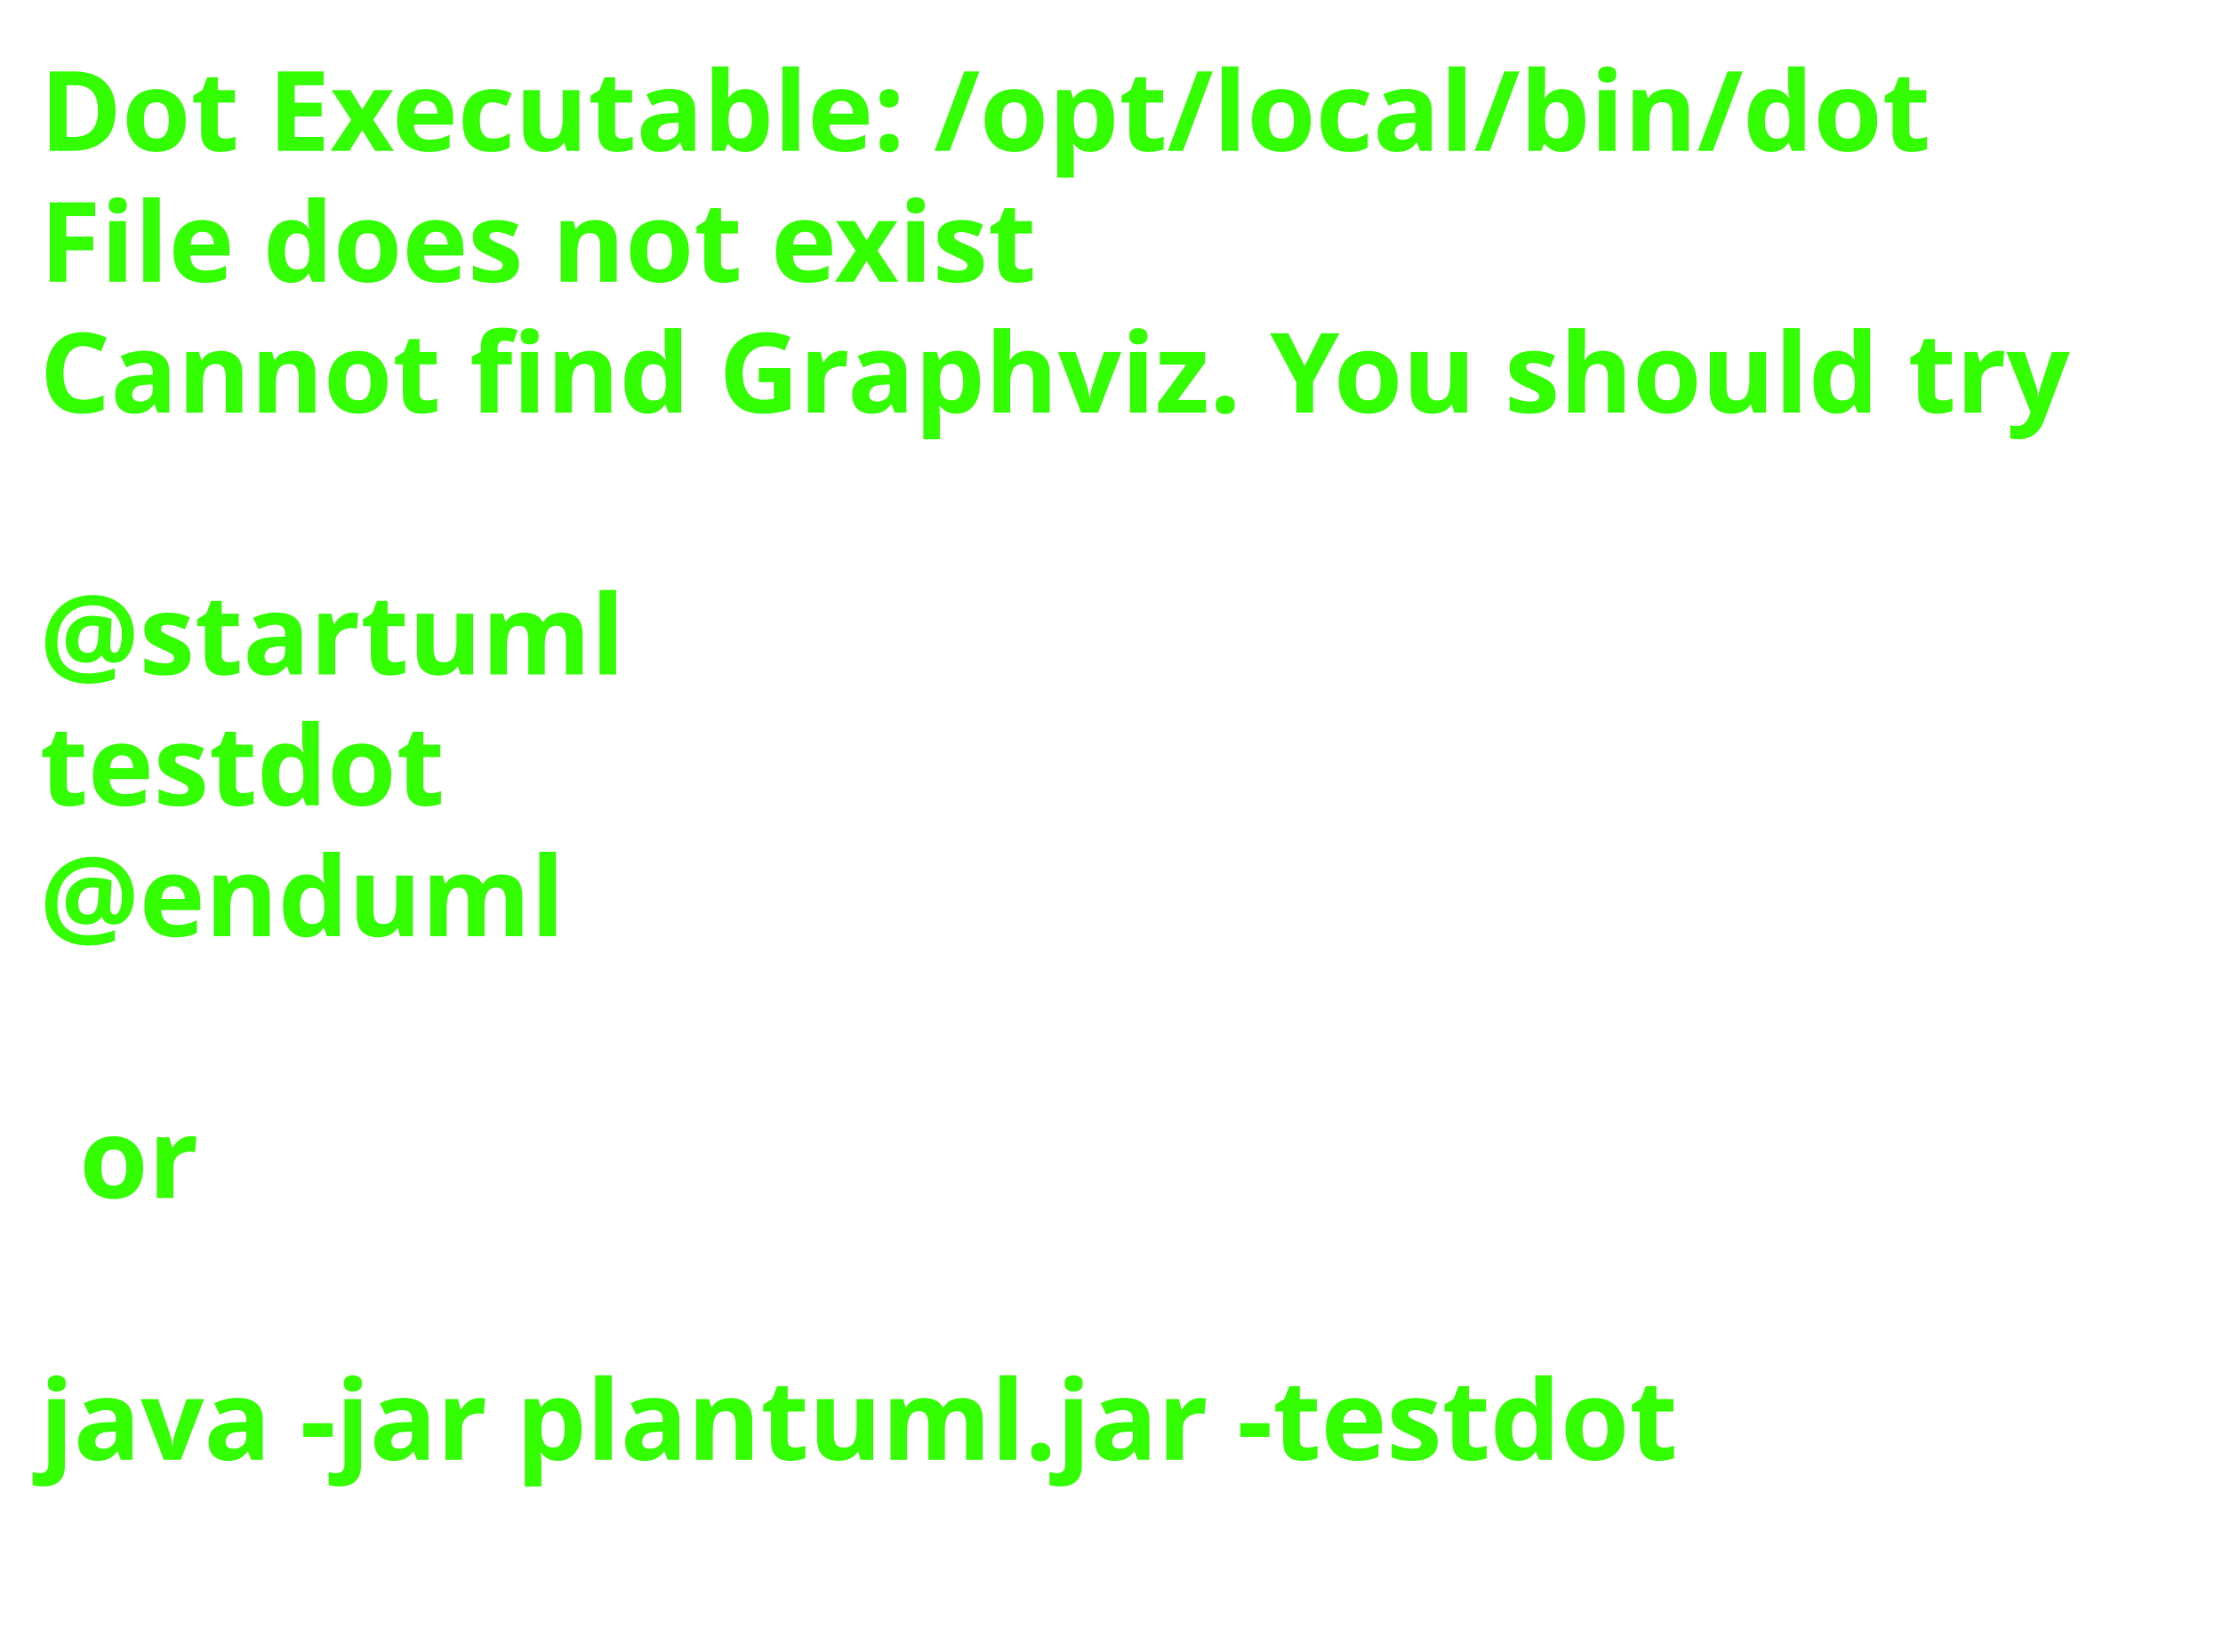
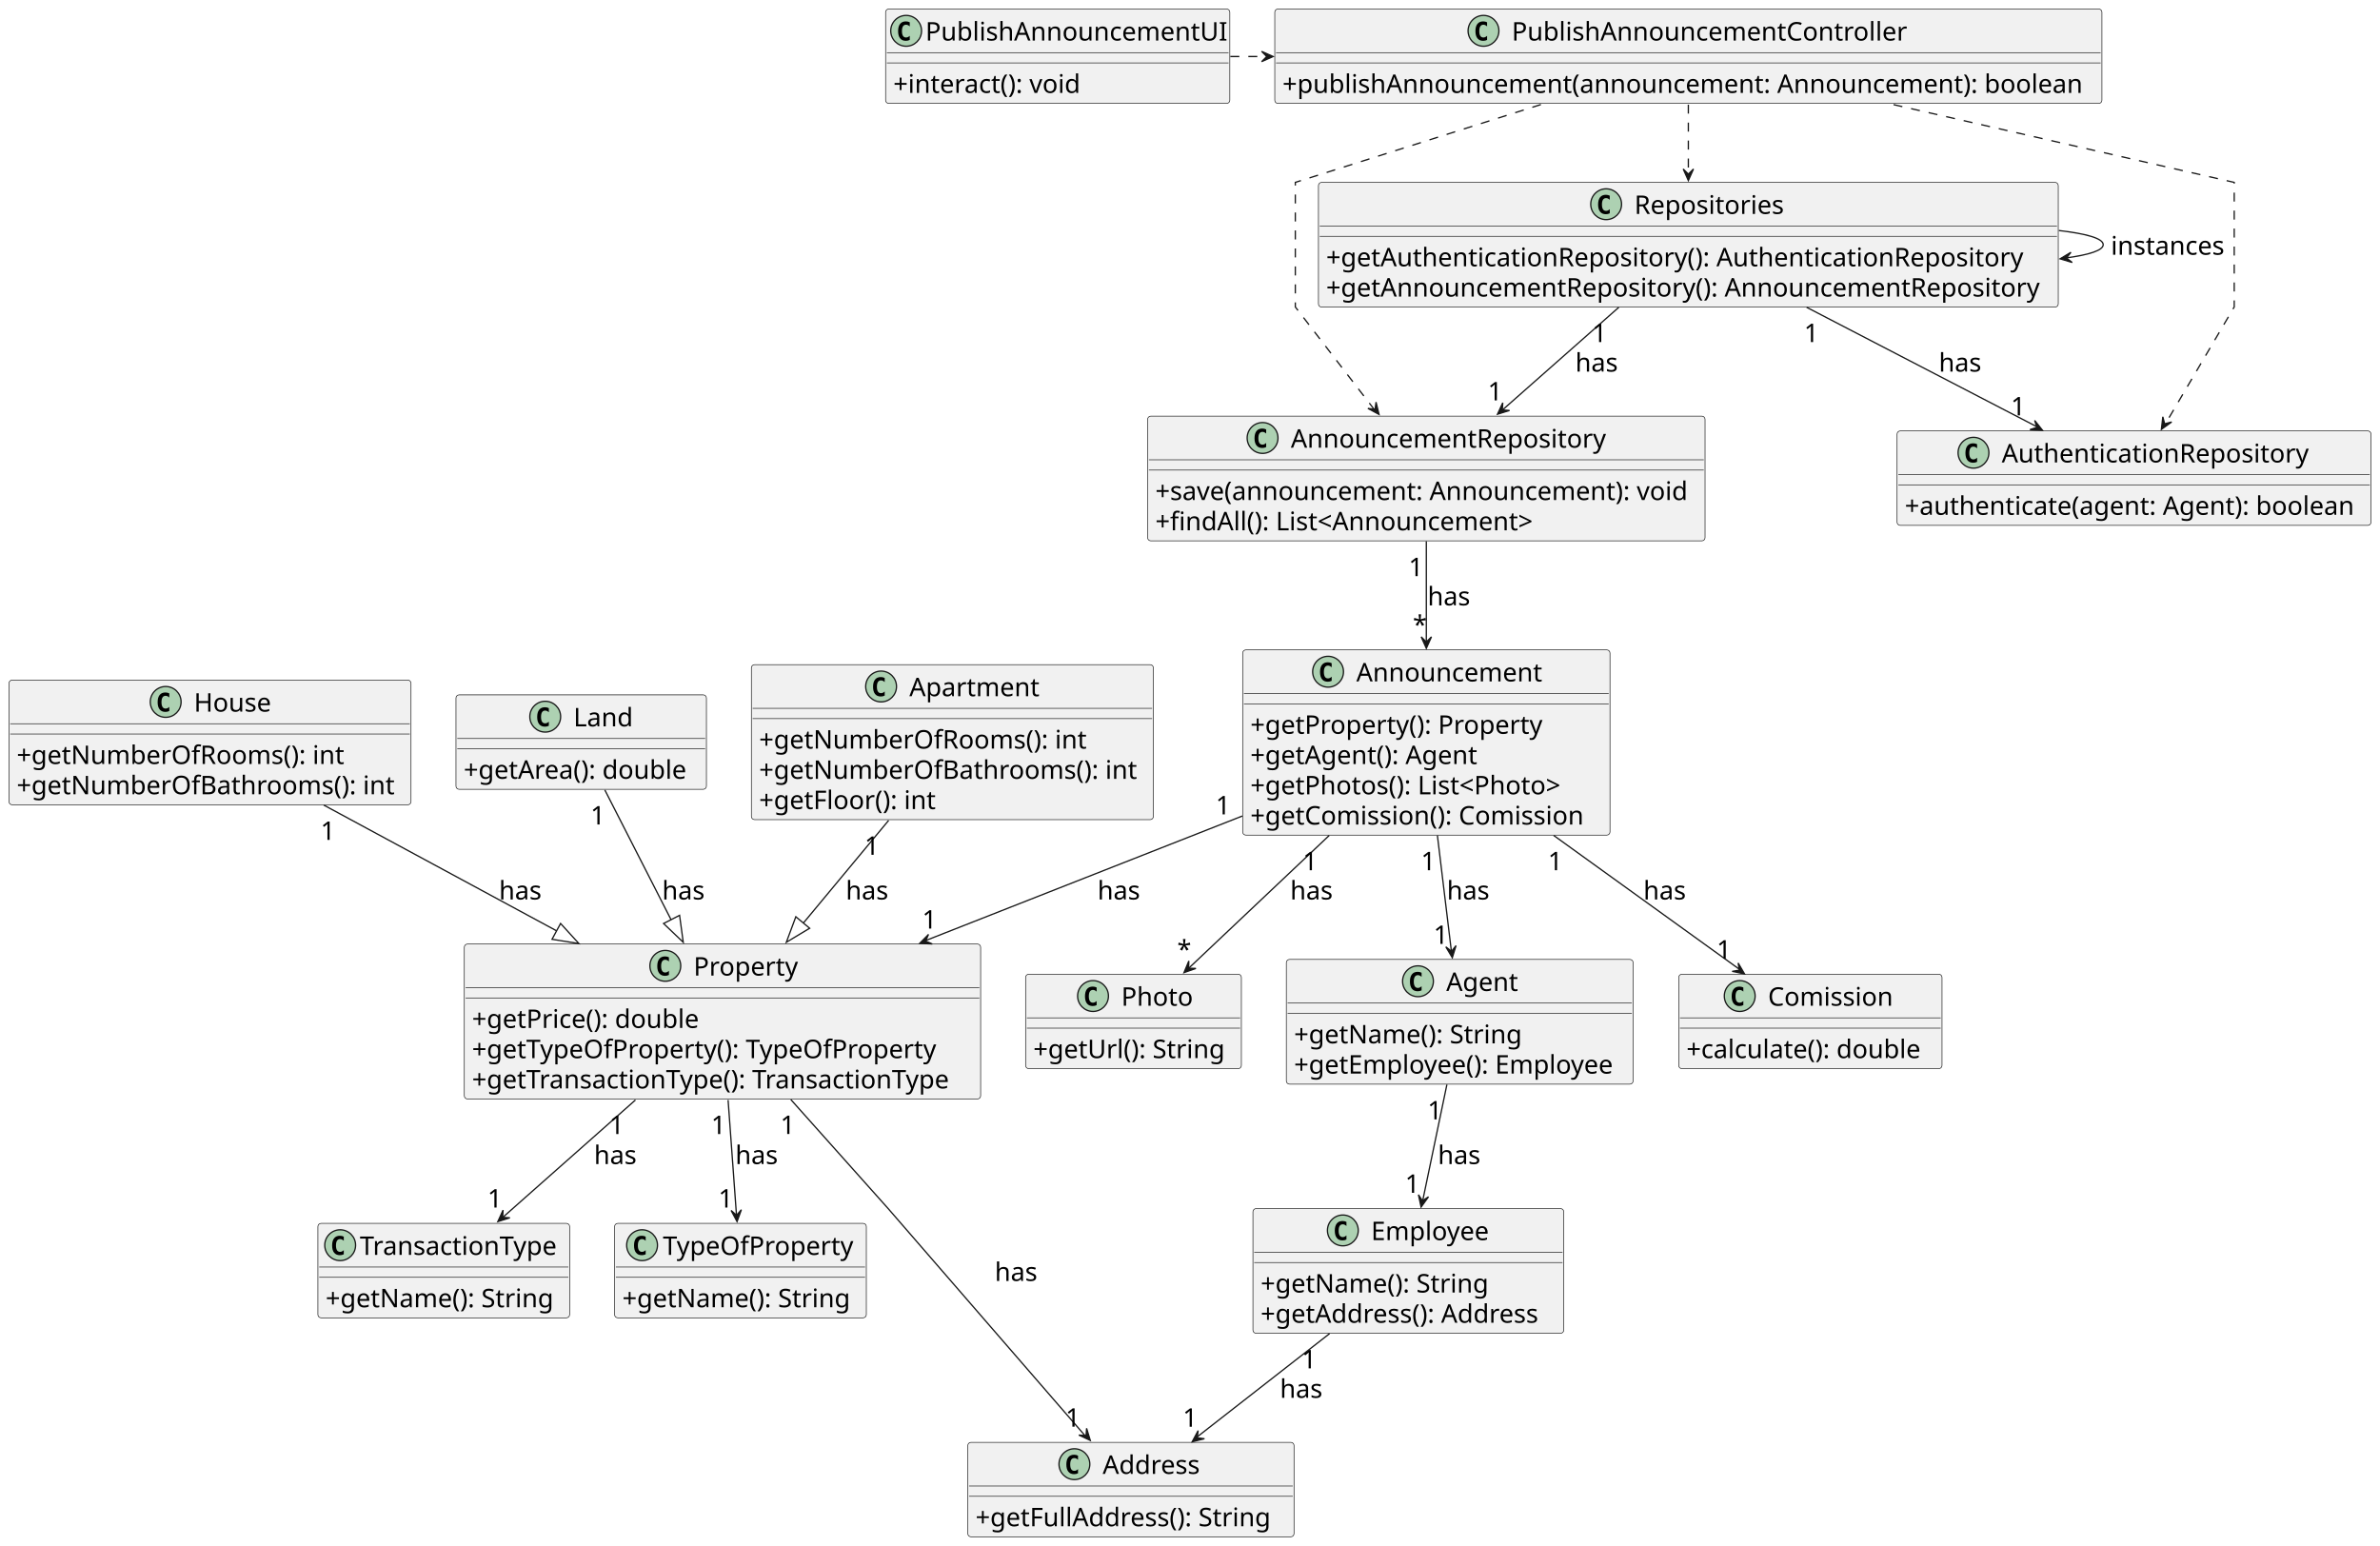
- <svg xmlns="http://www.w3.org/2000/svg" contentStyleType="text/css" height="208px" preserveAspectRatio="none" style="width:280px;height:208px;background:#FFFFFF;" version="1.1" viewBox="0 0 280 208" width="280px" zoomAndPan="magnify">
+ <svg xmlns="http://www.w3.org/2000/svg" contentStyleType="text/css" height="1203px" preserveAspectRatio="none" style="width:1853px;height:1203px;background:#FFFFFF;" version="1.1" viewBox="0 0 1853 1203" width="1853px" zoomAndPan="magnify">
  <defs />
  <g>
-     <text fill="#33FF02" font-family="sans-serif" font-size="14" font-weight="bold" lengthAdjust="spacing" textLength="252" x="5" y="19">Dot Executable: /opt/local/bin/dot</text>
-     <text fill="#33FF02" font-family="sans-serif" font-size="14" font-weight="bold" lengthAdjust="spacing" textLength="134" x="5" y="35.488">File does not exist</text>
-     <text fill="#33FF02" font-family="sans-serif" font-size="14" font-weight="bold" lengthAdjust="spacing" textLength="268" x="5" y="51.977">Cannot find Graphviz. You should try</text>
-     <text fill="#33FF02" font-family="sans-serif" font-size="14" font-weight="bold" lengthAdjust="spacing" textLength="5" x="5" y="68.465"> </text>
-     <text fill="#33FF02" font-family="sans-serif" font-size="14" font-weight="bold" lengthAdjust="spacing" textLength="74" x="5" y="84.953">@startuml</text>
-     <text fill="#33FF02" font-family="sans-serif" font-size="14" font-weight="bold" lengthAdjust="spacing" textLength="52" x="5" y="101.441">testdot</text>
-     <text fill="#33FF02" font-family="sans-serif" font-size="14" font-weight="bold" lengthAdjust="spacing" textLength="66" x="5" y="117.93">@enduml</text>
-     <text fill="#33FF02" font-family="sans-serif" font-size="14" font-weight="bold" lengthAdjust="spacing" textLength="5" x="5" y="134.418"> </text>
-     <text fill="#33FF02" font-family="sans-serif" font-size="14" font-weight="bold" lengthAdjust="spacing" textLength="15" x="10" y="150.906">or</text>
-     <text fill="#33FF02" font-family="sans-serif" font-size="14" font-weight="bold" lengthAdjust="spacing" textLength="5" x="5" y="167.394"> </text>
-     <text fill="#33FF02" font-family="sans-serif" font-size="14" font-weight="bold" lengthAdjust="spacing" textLength="220" x="5" y="183.883">java -jar plantuml.jar -testdot</text>
-     <text fill="#33FF02" font-family="sans-serif" font-size="14" font-weight="bold" lengthAdjust="spacing" textLength="5" x="5" y="200.371"> </text>
+     <g id="elem_Address">
+       <rect codeLine="13" fill="#F1F1F1" height="73.555" id="Address" rx="2.5" ry="2.5" style="stroke:#181818;stroke-width:0.5;" width="254" x="753.5" y="1123" />
+       <ellipse cx="836.5" cy="1140" fill="#ADD1B2" rx="12" ry="12" style="stroke:#181818;stroke-width:1.0;" />
+       <path d="M839.307,1147.08 Q838.623,1147.432 837.871,1147.607 Q837.119,1147.783 836.289,1147.783 Q833.34,1147.783 831.787,1145.84 Q830.234,1143.897 830.234,1140.225 Q830.234,1136.543 831.787,1134.6 Q833.34,1132.656 836.289,1132.656 Q837.119,1132.656 837.881,1132.832 Q838.643,1133.008 839.307,1133.359 L839.307,1136.562 Q838.564,1135.879 837.866,1135.562 Q837.168,1135.244 836.426,1135.244 Q834.844,1135.244 834.038,1136.499 Q833.232,1137.754 833.232,1140.225 Q833.232,1142.686 834.038,1143.94 Q834.844,1145.195 836.426,1145.195 Q837.168,1145.195 837.866,1144.878 Q838.564,1144.561 839.307,1143.877 Z " fill="#000000" />
+       <text fill="#000000" font-family="sans-serif" font-size="20" lengthAdjust="spacing" textLength="79" x="858.5" y="1147.559">Address</text>
+       <line style="stroke:#181818;stroke-width:0.5;" x1="754.5" x2="1006.5" y1="1157" y2="1157" />
+       <line style="stroke:#181818;stroke-width:0.5;" x1="754.5" x2="1006.5" y1="1165" y2="1165" />
+       <text fill="#000000" font-family="sans-serif" font-size="20" lengthAdjust="spacing" textLength="242" x="759.5" y="1188.336">+getFullAddress(): String</text>
+     </g>
+     <g id="elem_Property">
+       <rect codeLine="19" fill="#F1F1F1" height="120.664" id="Property" rx="2.5" ry="2.5" style="stroke:#181818;stroke-width:0.5;" width="402" x="361.5" y="735" />
+       <ellipse cx="518" cy="752" fill="#ADD1B2" rx="12" ry="12" style="stroke:#181818;stroke-width:1.0;" />
+       <path d="M520.807,759.08 Q520.123,759.432 519.371,759.607 Q518.619,759.783 517.789,759.783 Q514.84,759.783 513.287,757.84 Q511.734,755.896 511.734,752.225 Q511.734,748.543 513.287,746.6 Q514.84,744.656 517.789,744.656 Q518.619,744.656 519.381,744.832 Q520.143,745.008 520.807,745.359 L520.807,748.562 Q520.064,747.879 519.366,747.562 Q518.668,747.244 517.926,747.244 Q516.344,747.244 515.538,748.499 Q514.732,749.754 514.732,752.225 Q514.732,754.686 515.538,755.94 Q516.344,757.195 517.926,757.195 Q518.668,757.195 519.366,756.878 Q520.064,756.561 520.807,755.877 Z " fill="#000000" />
+       <text fill="#000000" font-family="sans-serif" font-size="20" lengthAdjust="spacing" textLength="80" x="540" y="759.559">Property</text>
+       <line style="stroke:#181818;stroke-width:0.5;" x1="362.5" x2="762.5" y1="769" y2="769" />
+       <line style="stroke:#181818;stroke-width:0.5;" x1="362.5" x2="762.5" y1="777" y2="777" />
+       <text fill="#000000" font-family="sans-serif" font-size="20" lengthAdjust="spacing" textLength="185" x="367.5" y="800.336">+getPrice(): double</text>
+       <text fill="#000000" font-family="sans-serif" font-size="20" lengthAdjust="spacing" textLength="372" x="367.5" y="823.891">+getTypeOfProperty(): TypeOfProperty</text>
+       <text fill="#000000" font-family="sans-serif" font-size="20" lengthAdjust="spacing" textLength="390" x="367.5" y="847.445">+getTransactionType(): TransactionType</text>
+     </g>
+     <g id="elem_Agent">
+       <rect codeLine="27" fill="#F1F1F1" height="97.109" id="Agent" rx="2.5" ry="2.5" style="stroke:#181818;stroke-width:0.5;" width="270" x="1001.5" y="747" />
+       <ellipse cx="1104" cy="764" fill="#ADD1B2" rx="12" ry="12" style="stroke:#181818;stroke-width:1.0;" />
+       <path d="M1106.807,771.08 Q1106.123,771.432 1105.371,771.607 Q1104.619,771.783 1103.789,771.783 Q1100.84,771.783 1099.287,769.84 Q1097.734,767.896 1097.734,764.225 Q1097.734,760.543 1099.287,758.6 Q1100.84,756.656 1103.789,756.656 Q1104.619,756.656 1105.381,756.832 Q1106.143,757.008 1106.807,757.359 L1106.807,760.562 Q1106.064,759.879 1105.366,759.562 Q1104.668,759.244 1103.926,759.244 Q1102.344,759.244 1101.538,760.499 Q1100.732,761.754 1100.732,764.225 Q1100.732,766.686 1101.538,767.94 Q1102.344,769.195 1103.926,769.195 Q1104.668,769.195 1105.366,768.878 Q1106.064,768.561 1106.807,767.877 Z " fill="#000000" />
+       <text fill="#000000" font-family="sans-serif" font-size="20" lengthAdjust="spacing" textLength="56" x="1126" y="771.559">Agent</text>
+       <line style="stroke:#181818;stroke-width:0.5;" x1="1002.5" x2="1270.5" y1="781" y2="781" />
+       <line style="stroke:#181818;stroke-width:0.5;" x1="1002.5" x2="1270.5" y1="789" y2="789" />
+       <text fill="#000000" font-family="sans-serif" font-size="20" lengthAdjust="spacing" textLength="184" x="1007.5" y="812.336">+getName(): String</text>
+       <text fill="#000000" font-family="sans-serif" font-size="20" lengthAdjust="spacing" textLength="258" x="1007.5" y="835.891">+getEmployee(): Employee</text>
+     </g>
+     <g id="elem_Employee">
+       <rect codeLine="34" fill="#F1F1F1" height="97.109" id="Employee" rx="2.5" ry="2.5" style="stroke:#181818;stroke-width:0.5;" width="242" x="975.5" y="941" />
+       <ellipse cx="1045.5" cy="958" fill="#ADD1B2" rx="12" ry="12" style="stroke:#181818;stroke-width:1.0;" />
+       <path d="M1048.307,965.08 Q1047.623,965.432 1046.871,965.607 Q1046.119,965.783 1045.289,965.783 Q1042.34,965.783 1040.787,963.84 Q1039.234,961.896 1039.234,958.225 Q1039.234,954.543 1040.787,952.6 Q1042.34,950.656 1045.289,950.656 Q1046.119,950.656 1046.881,950.832 Q1047.643,951.008 1048.307,951.359 L1048.307,954.562 Q1047.564,953.879 1046.866,953.562 Q1046.168,953.244 1045.426,953.244 Q1043.844,953.244 1043.038,954.499 Q1042.232,955.754 1042.232,958.225 Q1042.232,960.686 1043.038,961.94 Q1043.844,963.195 1045.426,963.195 Q1046.168,963.195 1046.866,962.878 Q1047.564,962.561 1048.307,961.877 Z " fill="#000000" />
+       <text fill="#000000" font-family="sans-serif" font-size="20" lengthAdjust="spacing" textLength="93" x="1067.5" y="965.559">Employee</text>
+       <line style="stroke:#181818;stroke-width:0.5;" x1="976.5" x2="1216.5" y1="975" y2="975" />
+       <line style="stroke:#181818;stroke-width:0.5;" x1="976.5" x2="1216.5" y1="983" y2="983" />
+       <text fill="#000000" font-family="sans-serif" font-size="20" lengthAdjust="spacing" textLength="184" x="981.5" y="1006.336">+getName(): String</text>
+       <text fill="#000000" font-family="sans-serif" font-size="20" lengthAdjust="spacing" textLength="230" x="981.5" y="1029.891">+getAddress(): Address</text>
+     </g>
+     <g id="elem_House">
+       <rect codeLine="41" fill="#F1F1F1" height="97.109" id="House" rx="2.5" ry="2.5" style="stroke:#181818;stroke-width:0.5;" width="313" x="7" y="529.5" />
+       <ellipse cx="129" cy="546.5" fill="#ADD1B2" rx="12" ry="12" style="stroke:#181818;stroke-width:1.0;" />
+       <path d="M131.807,553.58 Q131.123,553.932 130.371,554.107 Q129.619,554.283 128.789,554.283 Q125.84,554.283 124.287,552.34 Q122.734,550.396 122.734,546.725 Q122.734,543.043 124.287,541.1 Q125.84,539.156 128.789,539.156 Q129.619,539.156 130.381,539.332 Q131.143,539.508 131.807,539.859 L131.807,543.062 Q131.065,542.379 130.366,542.062 Q129.668,541.744 128.926,541.744 Q127.344,541.744 126.538,542.999 Q125.732,544.254 125.732,546.725 Q125.732,549.186 126.538,550.44 Q127.344,551.695 128.926,551.695 Q129.668,551.695 130.366,551.378 Q131.065,551.061 131.807,550.377 Z " fill="#000000" />
+       <text fill="#000000" font-family="sans-serif" font-size="20" lengthAdjust="spacing" textLength="60" x="151" y="554.059">House</text>
+       <line style="stroke:#181818;stroke-width:0.5;" x1="8" x2="319" y1="563.5" y2="563.5" />
+       <line style="stroke:#181818;stroke-width:0.5;" x1="8" x2="319" y1="571.5" y2="571.5" />
+       <text fill="#000000" font-family="sans-serif" font-size="20" lengthAdjust="spacing" textLength="264" x="13" y="594.836">+getNumberOfRooms(): int</text>
+       <text fill="#000000" font-family="sans-serif" font-size="20" lengthAdjust="spacing" textLength="301" x="13" y="618.391">+getNumberOfBathrooms(): int</text>
+     </g>
+     <g id="elem_Land">
+       <rect codeLine="48" fill="#F1F1F1" height="73.555" id="Land" rx="2.5" ry="2.5" style="stroke:#181818;stroke-width:0.5;" width="195" x="355" y="541" />
+       <ellipse cx="424.5" cy="558" fill="#ADD1B2" rx="12" ry="12" style="stroke:#181818;stroke-width:1.0;" />
+       <path d="M427.307,565.08 Q426.623,565.432 425.871,565.607 Q425.119,565.783 424.289,565.783 Q421.34,565.783 419.787,563.84 Q418.234,561.896 418.234,558.225 Q418.234,554.543 419.787,552.6 Q421.34,550.656 424.289,550.656 Q425.119,550.656 425.881,550.832 Q426.643,551.008 427.307,551.359 L427.307,554.562 Q426.565,553.879 425.866,553.562 Q425.168,553.244 424.426,553.244 Q422.844,553.244 422.038,554.499 Q421.232,555.754 421.232,558.225 Q421.232,560.686 422.038,561.94 Q422.844,563.195 424.426,563.195 Q425.168,563.195 425.866,562.878 Q426.565,562.561 427.307,561.877 Z " fill="#000000" />
+       <text fill="#000000" font-family="sans-serif" font-size="20" lengthAdjust="spacing" textLength="47" x="446.5" y="565.559">Land</text>
+       <line style="stroke:#181818;stroke-width:0.5;" x1="356" x2="549" y1="575" y2="575" />
+       <line style="stroke:#181818;stroke-width:0.5;" x1="356" x2="549" y1="583" y2="583" />
+       <text fill="#000000" font-family="sans-serif" font-size="20" lengthAdjust="spacing" textLength="183" x="361" y="606.336">+getArea(): double</text>
+     </g>
+     <g id="elem_Apartment">
+       <rect codeLine="54" fill="#F1F1F1" height="120.664" id="Apartment" rx="2.5" ry="2.5" style="stroke:#181818;stroke-width:0.5;" width="313" x="585" y="517.5" />
+       <ellipse cx="686" cy="534.5" fill="#ADD1B2" rx="12" ry="12" style="stroke:#181818;stroke-width:1.0;" />
+       <path d="M688.807,541.58 Q688.123,541.932 687.371,542.107 Q686.619,542.283 685.789,542.283 Q682.84,542.283 681.287,540.34 Q679.734,538.396 679.734,534.725 Q679.734,531.043 681.287,529.1 Q682.84,527.156 685.789,527.156 Q686.619,527.156 687.381,527.332 Q688.143,527.508 688.807,527.859 L688.807,531.062 Q688.064,530.379 687.366,530.062 Q686.668,529.744 685.926,529.744 Q684.344,529.744 683.538,530.999 Q682.732,532.254 682.732,534.725 Q682.732,537.186 683.538,538.44 Q684.344,539.695 685.926,539.695 Q686.668,539.695 687.366,539.378 Q688.064,539.061 688.807,538.377 Z " fill="#000000" />
+       <text fill="#000000" font-family="sans-serif" font-size="20" lengthAdjust="spacing" textLength="102" x="708" y="542.059">Apartment</text>
+       <line style="stroke:#181818;stroke-width:0.5;" x1="586" x2="897" y1="551.5" y2="551.5" />
+       <line style="stroke:#181818;stroke-width:0.5;" x1="586" x2="897" y1="559.5" y2="559.5" />
+       <text fill="#000000" font-family="sans-serif" font-size="20" lengthAdjust="spacing" textLength="264" x="591" y="582.836">+getNumberOfRooms(): int</text>
+       <text fill="#000000" font-family="sans-serif" font-size="20" lengthAdjust="spacing" textLength="301" x="591" y="606.391">+getNumberOfBathrooms(): int</text>
+       <text fill="#000000" font-family="sans-serif" font-size="20" lengthAdjust="spacing" textLength="146" x="591" y="629.945">+getFloor(): int</text>
+     </g>
+     <g id="elem_Comission">
+       <rect codeLine="62" fill="#F1F1F1" height="73.555" id="Comission" rx="2.5" ry="2.5" style="stroke:#181818;stroke-width:0.5;" width="205" x="1307" y="758.5" />
+       <ellipse cx="1354.5" cy="775.5" fill="#ADD1B2" rx="12" ry="12" style="stroke:#181818;stroke-width:1.0;" />
+       <path d="M1357.307,782.58 Q1356.623,782.932 1355.871,783.107 Q1355.119,783.283 1354.289,783.283 Q1351.34,783.283 1349.787,781.34 Q1348.234,779.396 1348.234,775.725 Q1348.234,772.043 1349.787,770.1 Q1351.34,768.156 1354.289,768.156 Q1355.119,768.156 1355.881,768.332 Q1356.643,768.508 1357.307,768.859 L1357.307,772.062 Q1356.564,771.379 1355.866,771.062 Q1355.168,770.744 1354.426,770.744 Q1352.844,770.744 1352.038,771.999 Q1351.232,773.254 1351.232,775.725 Q1351.232,778.186 1352.038,779.44 Q1352.844,780.695 1354.426,780.695 Q1355.168,780.695 1355.866,780.378 Q1356.564,780.061 1357.307,779.377 Z " fill="#000000" />
+       <text fill="#000000" font-family="sans-serif" font-size="20" lengthAdjust="spacing" textLength="101" x="1376.5" y="783.059">Comission</text>
+       <line style="stroke:#181818;stroke-width:0.5;" x1="1308" x2="1511" y1="792.5" y2="792.5" />
+       <line style="stroke:#181818;stroke-width:0.5;" x1="1308" x2="1511" y1="800.5" y2="800.5" />
+       <text fill="#000000" font-family="sans-serif" font-size="20" lengthAdjust="spacing" textLength="193" x="1313" y="823.836">+calculate(): double</text>
+     </g>
+     <g id="elem_TransactionType">
+       <rect codeLine="68" fill="#F1F1F1" height="73.555" id="TransactionType" rx="2.5" ry="2.5" style="stroke:#181818;stroke-width:0.5;" width="196" x="247.5" y="952.5" />
+       <ellipse cx="264.85" cy="969.5" fill="#ADD1B2" rx="12" ry="12" style="stroke:#181818;stroke-width:1.0;" />
+       <path d="M267.657,976.58 Q266.973,976.932 266.221,977.107 Q265.469,977.283 264.639,977.283 Q261.69,977.283 260.137,975.34 Q258.584,973.396 258.584,969.725 Q258.584,966.043 260.137,964.1 Q261.69,962.156 264.639,962.156 Q265.469,962.156 266.231,962.332 Q266.993,962.508 267.657,962.859 L267.657,966.062 Q266.914,965.379 266.216,965.062 Q265.518,964.744 264.776,964.744 Q263.194,964.744 262.388,965.999 Q261.582,967.254 261.582,969.725 Q261.582,972.186 262.388,973.44 Q263.194,974.695 264.776,974.695 Q265.518,974.695 266.216,974.378 Q266.914,974.061 267.657,973.377 Z " fill="#000000" />
+       <text fill="#000000" font-family="sans-serif" font-size="20" lengthAdjust="spacing" textLength="159" x="280.15" y="977.059">TransactionType</text>
+       <line style="stroke:#181818;stroke-width:0.5;" x1="248.5" x2="442.5" y1="986.5" y2="986.5" />
+       <line style="stroke:#181818;stroke-width:0.5;" x1="248.5" x2="442.5" y1="994.5" y2="994.5" />
+       <text fill="#000000" font-family="sans-serif" font-size="20" lengthAdjust="spacing" textLength="184" x="253.5" y="1017.836">+getName(): String</text>
+     </g>
+     <g id="elem_TypeOfProperty">
+       <rect codeLine="74" fill="#F1F1F1" height="73.555" id="TypeOfProperty" rx="2.5" ry="2.5" style="stroke:#181818;stroke-width:0.5;" width="196" x="478.5" y="952.5" />
+       <ellipse cx="499.9" cy="969.5" fill="#ADD1B2" rx="12" ry="12" style="stroke:#181818;stroke-width:1.0;" />
+       <path d="M502.707,976.58 Q502.023,976.932 501.271,977.107 Q500.519,977.283 499.689,977.283 Q496.74,977.283 495.187,975.34 Q493.634,973.396 493.634,969.725 Q493.634,966.043 495.187,964.1 Q496.74,962.156 499.689,962.156 Q500.519,962.156 501.281,962.332 Q502.043,962.508 502.707,962.859 L502.707,966.062 Q501.964,965.379 501.266,965.062 Q500.568,964.744 499.826,964.744 Q498.244,964.744 497.438,965.999 Q496.632,967.254 496.632,969.725 Q496.632,972.186 497.438,973.44 Q498.244,974.695 499.826,974.695 Q500.568,974.695 501.266,974.378 Q501.964,974.061 502.707,973.377 Z " fill="#000000" />
+       <text fill="#000000" font-family="sans-serif" font-size="20" lengthAdjust="spacing" textLength="150" x="516.1" y="977.059">TypeOfProperty</text>
+       <line style="stroke:#181818;stroke-width:0.5;" x1="479.5" x2="673.5" y1="986.5" y2="986.5" />
+       <line style="stroke:#181818;stroke-width:0.5;" x1="479.5" x2="673.5" y1="994.5" y2="994.5" />
+       <text fill="#000000" font-family="sans-serif" font-size="20" lengthAdjust="spacing" textLength="184" x="484.5" y="1017.836">+getName(): String</text>
+     </g>
+     <g id="elem_Photo">
+       <rect codeLine="80" fill="#F1F1F1" height="73.555" id="Photo" rx="2.5" ry="2.5" style="stroke:#181818;stroke-width:0.5;" width="168" x="798.5" y="758.5" />
+       <ellipse cx="851" cy="775.5" fill="#ADD1B2" rx="12" ry="12" style="stroke:#181818;stroke-width:1.0;" />
+       <path d="M853.807,782.58 Q853.123,782.932 852.371,783.107 Q851.619,783.283 850.789,783.283 Q847.84,783.283 846.287,781.34 Q844.734,779.396 844.734,775.725 Q844.734,772.043 846.287,770.1 Q847.84,768.156 850.789,768.156 Q851.619,768.156 852.381,768.332 Q853.143,768.508 853.807,768.859 L853.807,772.062 Q853.064,771.379 852.366,771.062 Q851.668,770.744 850.926,770.744 Q849.344,770.744 848.538,771.999 Q847.732,773.254 847.732,775.725 Q847.732,778.186 848.538,779.44 Q849.344,780.695 850.926,780.695 Q851.668,780.695 852.366,780.378 Q853.064,780.061 853.807,779.377 Z " fill="#000000" />
+       <text fill="#000000" font-family="sans-serif" font-size="20" lengthAdjust="spacing" textLength="54" x="873" y="783.059">Photo</text>
+       <line style="stroke:#181818;stroke-width:0.5;" x1="799.5" x2="965.5" y1="792.5" y2="792.5" />
+       <line style="stroke:#181818;stroke-width:0.5;" x1="799.5" x2="965.5" y1="800.5" y2="800.5" />
+       <text fill="#000000" font-family="sans-serif" font-size="20" lengthAdjust="spacing" textLength="156" x="804.5" y="823.836">+getUrl(): String</text>
+     </g>
+     <g id="elem_Announcement">
+       <rect codeLine="86" fill="#F1F1F1" height="144.219" id="Announcement" rx="2.5" ry="2.5" style="stroke:#181818;stroke-width:0.5;" width="286" x="967.5" y="506" />
+       <ellipse cx="1034" cy="523" fill="#ADD1B2" rx="12" ry="12" style="stroke:#181818;stroke-width:1.0;" />
+       <path d="M1036.807,530.08 Q1036.123,530.432 1035.371,530.607 Q1034.619,530.783 1033.789,530.783 Q1030.84,530.783 1029.287,528.84 Q1027.734,526.896 1027.734,523.225 Q1027.734,519.543 1029.287,517.6 Q1030.84,515.656 1033.789,515.656 Q1034.619,515.656 1035.381,515.832 Q1036.143,516.008 1036.807,516.359 L1036.807,519.562 Q1036.064,518.879 1035.366,518.562 Q1034.668,518.244 1033.926,518.244 Q1032.344,518.244 1031.538,519.499 Q1030.732,520.754 1030.732,523.225 Q1030.732,525.686 1031.538,526.94 Q1032.344,528.195 1033.926,528.195 Q1034.668,528.195 1035.366,527.878 Q1036.064,527.561 1036.807,526.877 Z " fill="#000000" />
+       <text fill="#000000" font-family="sans-serif" font-size="20" lengthAdjust="spacing" textLength="144" x="1056" y="530.559">Announcement</text>
+       <line style="stroke:#181818;stroke-width:0.5;" x1="968.5" x2="1252.5" y1="540" y2="540" />
+       <line style="stroke:#181818;stroke-width:0.5;" x1="968.5" x2="1252.5" y1="548" y2="548" />
+       <text fill="#000000" font-family="sans-serif" font-size="20" lengthAdjust="spacing" textLength="232" x="973.5" y="571.336">+getProperty(): Property</text>
+       <text fill="#000000" font-family="sans-serif" font-size="20" lengthAdjust="spacing" textLength="184" x="973.5" y="594.891">+getAgent(): Agent</text>
+       <text fill="#000000" font-family="sans-serif" font-size="20" lengthAdjust="spacing" textLength="256" x="973.5" y="618.445">+getPhotos(): List&lt;Photo&gt;</text>
+       <text fill="#000000" font-family="sans-serif" font-size="20" lengthAdjust="spacing" textLength="274" x="973.5" y="642">+getComission(): Comission</text>
+     </g>
+     <g id="elem_AnnouncementRepository">
+       <rect codeLine="95" fill="#F1F1F1" height="97.109" id="AnnouncementRepository" rx="2.5" ry="2.5" style="stroke:#181818;stroke-width:0.5;" width="434" x="893.5" y="324" />
+       <ellipse cx="983" cy="341" fill="#ADD1B2" rx="12" ry="12" style="stroke:#181818;stroke-width:1.0;" />
+       <path d="M985.807,348.08 Q985.123,348.432 984.371,348.607 Q983.619,348.783 982.789,348.783 Q979.84,348.783 978.287,346.84 Q976.734,344.897 976.734,341.225 Q976.734,337.543 978.287,335.6 Q979.84,333.656 982.789,333.656 Q983.619,333.656 984.381,333.832 Q985.143,334.008 985.807,334.359 L985.807,337.562 Q985.064,336.879 984.366,336.562 Q983.668,336.244 982.926,336.244 Q981.344,336.244 980.538,337.499 Q979.732,338.754 979.732,341.225 Q979.732,343.685 980.538,344.94 Q981.344,346.195 982.926,346.195 Q983.668,346.195 984.366,345.878 Q985.064,345.56 985.807,344.877 Z " fill="#000000" />
+       <text fill="#000000" font-family="sans-serif" font-size="20" lengthAdjust="spacing" textLength="246" x="1005" y="348.559">AnnouncementRepository</text>
+       <line style="stroke:#181818;stroke-width:0.5;" x1="894.5" x2="1326.5" y1="358" y2="358" />
+       <line style="stroke:#181818;stroke-width:0.5;" x1="894.5" x2="1326.5" y1="366" y2="366" />
+       <text fill="#000000" font-family="sans-serif" font-size="20" lengthAdjust="spacing" textLength="422" x="899.5" y="389.336">+save(announcement: Announcement): void</text>
+       <text fill="#000000" font-family="sans-serif" font-size="20" lengthAdjust="spacing" textLength="316" x="899.5" y="412.891">+findAll(): List&lt;Announcement&gt;</text>
+     </g>
+     <g id="elem_AuthenticationRepository">
+       <rect codeLine="102" fill="#F1F1F1" height="73.555" id="AuthenticationRepository" rx="2.5" ry="2.5" style="stroke:#181818;stroke-width:0.5;" width="369" x="1477" y="335.5" />
+       <ellipse cx="1536.5" cy="352.5" fill="#ADD1B2" rx="12" ry="12" style="stroke:#181818;stroke-width:1.0;" />
+       <path d="M1539.307,359.58 Q1538.623,359.932 1537.871,360.107 Q1537.119,360.283 1536.289,360.283 Q1533.34,360.283 1531.787,358.34 Q1530.234,356.397 1530.234,352.725 Q1530.234,349.043 1531.787,347.1 Q1533.34,345.156 1536.289,345.156 Q1537.119,345.156 1537.881,345.332 Q1538.643,345.508 1539.307,345.859 L1539.307,349.062 Q1538.564,348.379 1537.866,348.062 Q1537.168,347.744 1536.426,347.744 Q1534.844,347.744 1534.038,348.999 Q1533.232,350.254 1533.232,352.725 Q1533.232,355.185 1534.038,356.44 Q1534.844,357.695 1536.426,357.695 Q1537.168,357.695 1537.866,357.378 Q1538.564,357.06 1539.307,356.377 Z " fill="#000000" />
+       <text fill="#000000" font-family="sans-serif" font-size="20" lengthAdjust="spacing" textLength="241" x="1558.5" y="360.059">AuthenticationRepository</text>
+       <line style="stroke:#181818;stroke-width:0.5;" x1="1478" x2="1845" y1="369.5" y2="369.5" />
+       <line style="stroke:#181818;stroke-width:0.5;" x1="1478" x2="1845" y1="377.5" y2="377.5" />
+       <text fill="#000000" font-family="sans-serif" font-size="20" lengthAdjust="spacing" textLength="357" x="1483" y="400.836">+authenticate(agent: Agent): boolean</text>
+     </g>
+     <g id="elem_Repositories">
+       <rect codeLine="108" fill="#F1F1F1" height="97.109" id="Repositories" rx="2.5" ry="2.5" style="stroke:#181818;stroke-width:0.5;" width="576" x="1026.5" y="142" />
+       <ellipse cx="1250.5" cy="159" fill="#ADD1B2" rx="12" ry="12" style="stroke:#181818;stroke-width:1.0;" />
+       <path d="M1253.307,166.08 Q1252.623,166.432 1251.871,166.607 Q1251.119,166.783 1250.289,166.783 Q1247.34,166.783 1245.787,164.84 Q1244.234,162.897 1244.234,159.225 Q1244.234,155.543 1245.787,153.6 Q1247.34,151.656 1250.289,151.656 Q1251.119,151.656 1251.881,151.832 Q1252.643,152.008 1253.307,152.359 L1253.307,155.562 Q1252.564,154.879 1251.866,154.561 Q1251.168,154.244 1250.426,154.244 Q1248.844,154.244 1248.038,155.499 Q1247.232,156.754 1247.232,159.225 Q1247.232,161.685 1248.038,162.94 Q1248.844,164.195 1250.426,164.195 Q1251.168,164.195 1251.866,163.878 Q1252.564,163.56 1253.307,162.877 Z " fill="#000000" />
+       <text fill="#000000" font-family="sans-serif" font-size="20" lengthAdjust="spacing" textLength="119" x="1272.5" y="166.559">Repositories</text>
+       <line style="stroke:#181818;stroke-width:0.5;" x1="1027.5" x2="1601.5" y1="176" y2="176" />
+       <line style="stroke:#181818;stroke-width:0.5;" x1="1027.5" x2="1601.5" y1="184" y2="184" />
+       <text fill="#000000" font-family="sans-serif" font-size="20" lengthAdjust="spacing" textLength="554" x="1032.5" y="207.336">+getAuthenticationRepository(): AuthenticationRepository</text>
+       <text fill="#000000" font-family="sans-serif" font-size="20" lengthAdjust="spacing" textLength="564" x="1032.5" y="230.891">+getAnnouncementRepository(): AnnouncementRepository</text>
+     </g>
+     <g id="elem_PublishAnnouncementController">
+       <rect codeLine="115" fill="#F1F1F1" height="73.555" id="PublishAnnouncementController" rx="2.5" ry="2.5" style="stroke:#181818;stroke-width:0.5;" width="644" x="992.5" y="7" />
+       <ellipse cx="1155" cy="24" fill="#ADD1B2" rx="12" ry="12" style="stroke:#181818;stroke-width:1.0;" />
+       <path d="M1157.807,31.08 Q1157.123,31.432 1156.371,31.607 Q1155.619,31.783 1154.789,31.783 Q1151.84,31.783 1150.287,29.84 Q1148.734,27.896 1148.734,24.225 Q1148.734,20.543 1150.287,18.6 Q1151.84,16.656 1154.789,16.656 Q1155.619,16.656 1156.381,16.832 Q1157.143,17.008 1157.807,17.359 L1157.807,20.562 Q1157.064,19.879 1156.366,19.561 Q1155.668,19.244 1154.926,19.244 Q1153.344,19.244 1152.538,20.499 Q1151.732,21.754 1151.732,24.225 Q1151.732,26.686 1152.538,27.94 Q1153.344,29.195 1154.926,29.195 Q1155.668,29.195 1156.366,28.878 Q1157.064,28.561 1157.807,27.877 Z " fill="#000000" />
+       <text fill="#000000" font-family="sans-serif" font-size="20" lengthAdjust="spacing" textLength="310" x="1177" y="31.559">PublishAnnouncementController</text>
+       <line style="stroke:#181818;stroke-width:0.5;" x1="993.5" x2="1635.5" y1="41" y2="41" />
+       <line style="stroke:#181818;stroke-width:0.5;" x1="993.5" x2="1635.5" y1="49" y2="49" />
+       <text fill="#000000" font-family="sans-serif" font-size="20" lengthAdjust="spacing" textLength="632" x="998.5" y="72.336">+publishAnnouncement(announcement: Announcement): boolean</text>
+     </g>
+     <g id="elem_PublishAnnouncementUI">
+       <rect codeLine="121" fill="#F1F1F1" height="73.555" id="PublishAnnouncementUI" rx="2.5" ry="2.5" style="stroke:#181818;stroke-width:0.5;" width="268" x="689.5" y="7" />
+       <ellipse cx="705.5" cy="24" fill="#ADD1B2" rx="12" ry="12" style="stroke:#181818;stroke-width:1.0;" />
+       <path d="M708.307,31.08 Q707.623,31.432 706.871,31.607 Q706.119,31.783 705.289,31.783 Q702.34,31.783 700.787,29.84 Q699.234,27.896 699.234,24.225 Q699.234,20.543 700.787,18.6 Q702.34,16.656 705.289,16.656 Q706.119,16.656 706.881,16.832 Q707.643,17.008 708.307,17.359 L708.307,20.562 Q707.564,19.879 706.866,19.561 Q706.168,19.244 705.426,19.244 Q703.844,19.244 703.038,20.499 Q702.232,21.754 702.232,24.225 Q702.232,26.686 703.038,27.94 Q703.844,29.195 705.426,29.195 Q706.168,29.195 706.866,28.878 Q707.564,28.561 708.307,27.877 Z " fill="#000000" />
+       <text fill="#000000" font-family="sans-serif" font-size="20" lengthAdjust="spacing" textLength="234" x="720.5" y="31.559">PublishAnnouncementUI</text>
+       <line style="stroke:#181818;stroke-width:0.5;" x1="690.5" x2="956.5" y1="41" y2="41" />
+       <line style="stroke:#181818;stroke-width:0.5;" x1="690.5" x2="956.5" y1="49" y2="49" />
+       <text fill="#000000" font-family="sans-serif" font-size="20" lengthAdjust="spacing" textLength="155" x="695.5" y="72.336">+interact(): void</text>
+     </g>
+     <g id="link_Repositories_Repositories">
+       <path codeLine="127" d="M1602.94,179.48 C1624.36,181.95 1637.5,185.62 1637.5,190.5 C1637.5,194.92 1626.7,198.35 1608.74,200.8 " fill="none" id="Repositories-to-Repositories" style="stroke:#181818;stroke-width:1.0;" />
+       <polygon fill="#181818" points="1603.94,201.52,1613.371,204.359,1608.9,200.893,1612.367,196.423,1603.94,201.52" style="stroke:#181818;stroke-width:1.0;" />
+       <text fill="#000000" font-family="sans-serif" font-size="20" lengthAdjust="spacing" textLength="89" x="1643.5" y="198.336">instances</text>
+     </g>
+     <g id="link_PublishAnnouncementUI_PublishAnnouncementController">
+       <path codeLine="131" d="M957.91,44 C970.39,44 980.05,44 986.37,44 " fill="none" id="PublishAnnouncementUI-to-PublishAnnouncementController" style="stroke:#181818;stroke-width:1.0;stroke-dasharray:7.0,7.0;" />
+       <polygon fill="#181818" points="991.24,44,982.24,40,986.24,44,982.24,48,991.24,44" style="stroke:#181818;stroke-width:1.0;" />
+     </g>
+     <g id="link_PublishAnnouncementController_Repositories">
+       <path codeLine="135" d="M1314.5,81.46 C1314.5,97.98 1314.5,117.84 1314.5,136 " fill="none" id="PublishAnnouncementController-to-Repositories" style="stroke:#181818;stroke-width:1.0;stroke-dasharray:7.0,7.0;" />
+       <polygon fill="#181818" points="1314.5,140.57,1318.5,131.57,1314.5,135.57,1310.5,131.57,1314.5,140.57" style="stroke:#181818;stroke-width:1.0;" />
+     </g>
+     <g id="link_Repositories_AuthenticationRepository">
+       <path codeLine="139" d="M1406.58,239.26 C1462.69,268.37 1533.51,305.11 1586.25,332.46 " fill="none" id="Repositories-to-AuthenticationRepository" style="stroke:#181818;stroke-width:1.0;" />
+       <polygon fill="#181818" points="1590.29,335.08,1584.147,327.382,1585.853,332.776,1580.459,334.482,1590.29,335.08" style="stroke:#181818;stroke-width:1.0;" />
+       <text fill="#000000" font-family="sans-serif" font-size="20" lengthAdjust="spacing" textLength="33" x="1509.5" y="289.336">has</text>
+       <text fill="#000000" font-family="sans-serif" font-size="20" lengthAdjust="spacing" textLength="13" x="1404.545" y="266.345">1</text>
+       <text fill="#000000" font-family="sans-serif" font-size="20" lengthAdjust="spacing" textLength="13" x="1565.585" y="323.396">1</text>
+     </g>
+     <g id="link_Repositories_AnnouncementRepository">
+       <path codeLine="140" d="M1260.37,239.26 C1232.24,264.08 1197.83,294.44 1169.08,319.81 " fill="none" id="Repositories-to-AnnouncementRepository" style="stroke:#181818;stroke-width:1.0;" />
+       <polygon fill="#181818" points="1165.89,322.51,1175.292,319.576,1169.647,319.21,1170.012,313.565,1165.89,322.51" style="stroke:#181818;stroke-width:1.0;" />
+       <text fill="#000000" font-family="sans-serif" font-size="20" lengthAdjust="spacing" textLength="33" x="1226.5" y="289.336">has</text>
+       <text fill="#000000" font-family="sans-serif" font-size="20" lengthAdjust="spacing" textLength="13" x="1239.602" y="266.345">1</text>
+       <text fill="#000000" font-family="sans-serif" font-size="20" lengthAdjust="spacing" textLength="13" x="1158.325" y="311.748">1</text>
+     </g>
+     <g id="link_PublishAnnouncementController_AnnouncementRepository">
+       <path codeLine="144" d="M1199.69,81.4 C1112.86,108.92 1008.5,142 1008.5,142 C1008.5,142 1008.5,239 1008.5,239 C1008.5,239 1041.7,282.13 1070.22,319.18 " fill="none" id="PublishAnnouncementController-to-AnnouncementRepository" style="stroke:#181818;stroke-width:1.0;stroke-dasharray:7.0,7.0;" />
+       <polygon fill="#181818" points="1073.68,322.66,1071.343,313.092,1070.623,318.703,1065.012,317.983,1073.68,322.66" style="stroke:#181818;stroke-width:1.0;" />
+     </g>
+     <g id="link_PublishAnnouncementController_AuthenticationRepository">
+       <path codeLine="145" d="M1474.27,81.46 C1594.8,108.97 1739.5,142 1739.5,142 C1739.5,142 1739.5,239 1739.5,239 C1739.5,239 1708.73,291.26 1685.85,330.14 " fill="none" id="PublishAnnouncementController-to-AuthenticationRepository" style="stroke:#181818;stroke-width:1.0;stroke-dasharray:7.0,7.0;" />
+       <polygon fill="#181818" points="1682.81,334.29,1690.812,328.548,1685.338,329.976,1683.91,324.503,1682.81,334.29" style="stroke:#181818;stroke-width:1.0;" />
+     </g>
+     <g id="link_AnnouncementRepository_Announcement">
+       <path codeLine="149" d="M1110.5,421.47 C1110.5,444.85 1110.5,473.54 1110.5,499.89 " fill="none" id="AnnouncementRepository-to-Announcement" style="stroke:#181818;stroke-width:1.0;" />
+       <polygon fill="#181818" points="1110.5,504.82,1114.5,495.82,1110.5,499.82,1106.5,495.82,1110.5,504.82" style="stroke:#181818;stroke-width:1.0;" />
+       <text fill="#000000" font-family="sans-serif" font-size="20" lengthAdjust="spacing" textLength="33" x="1111.5" y="471.336">has</text>
+       <text fill="#000000" font-family="sans-serif" font-size="20" lengthAdjust="spacing" textLength="13" x="1096.667" y="448.582">1</text>
+       <text fill="#000000" font-family="sans-serif" font-size="20" lengthAdjust="spacing" textLength="10" x="1099.984" y="493.544">*</text>
+     </g>
+     <g id="link_Announcement_Property">
+       <path codeLine="153" d="M967.24,635.34 C891.52,665.12 798.4,701.73 720.58,732.34 " fill="none" id="Announcement-to-Property" style="stroke:#181818;stroke-width:1.0;" />
+       <polygon fill="#181818" points="716,734.53,725.839,734.964,720.654,732.703,722.915,727.517,716,734.53" style="stroke:#181818;stroke-width:1.0;" />
+       <text fill="#000000" font-family="sans-serif" font-size="20" lengthAdjust="spacing" textLength="33" x="854.5" y="700.336">has</text>
+       <text fill="#000000" font-family="sans-serif" font-size="20" lengthAdjust="spacing" textLength="13" x="946.518" y="634.048">1</text>
+       <text fill="#000000" font-family="sans-serif" font-size="20" lengthAdjust="spacing" textLength="13" x="717.969" y="722.988">1</text>
+     </g>
+     <g id="link_Announcement_Comission">
+       <path codeLine="154" d="M1209.65,650.46 C1257.84,685.19 1313.93,725.62 1354.4,754.79 " fill="none" id="Announcement-to-Comission" style="stroke:#181818;stroke-width:1.0;" />
+       <polygon fill="#181818" points="1358.26,758.29,1353.284,749.791,1354.199,755.373,1348.617,756.288,1358.26,758.29" style="stroke:#181818;stroke-width:1.0;" />
+       <text fill="#000000" font-family="sans-serif" font-size="20" lengthAdjust="spacing" textLength="33" x="1279.5" y="700.336">has</text>
+       <text fill="#000000" font-family="sans-serif" font-size="20" lengthAdjust="spacing" textLength="13" x="1205.191" y="677.552">1</text>
+       <text fill="#000000" font-family="sans-serif" font-size="20" lengthAdjust="spacing" textLength="13" x="1336.508" y="746.34">1</text>
+     </g>
+     <g id="link_Announcement_Agent">
+       <path codeLine="155" d="M1119.12,650.46 C1122.68,679.97 1126.74,713.59 1130.04,740.93 " fill="none" id="Announcement-to-Agent" style="stroke:#181818;stroke-width:1.0;" />
+       <polygon fill="#181818" points="1130.73,745.66,1133.623,736.246,1130.131,740.696,1125.68,737.204,1130.73,745.66" style="stroke:#181818;stroke-width:1.0;" />
+       <text fill="#000000" font-family="sans-serif" font-size="20" lengthAdjust="spacing" textLength="33" x="1126.5" y="700.336">has</text>
+       <text fill="#000000" font-family="sans-serif" font-size="20" lengthAdjust="spacing" textLength="13" x="1106.315" y="677.552">1</text>
+       <text fill="#000000" font-family="sans-serif" font-size="20" lengthAdjust="spacing" textLength="13" x="1116.081" y="734.918">1</text>
+     </g>
+     <g id="link_Announcement_Photo">
+       <path codeLine="156" d="M1034.9,650.46 C998.3,685.05 955.73,725.29 924.89,754.43 " fill="none" id="Announcement-to-Photo" style="stroke:#181818;stroke-width:1.0;" />
+       <polygon fill="#181818" points="921.81,757.29,931.092,753.997,925.437,753.848,925.586,748.194,921.81,757.29" style="stroke:#181818;stroke-width:1.0;" />
+       <text fill="#000000" font-family="sans-serif" font-size="20" lengthAdjust="spacing" textLength="33" x="1004.5" y="700.336">has</text>
+       <text fill="#000000" font-family="sans-serif" font-size="20" lengthAdjust="spacing" textLength="13" x="1014.331" y="677.552">1</text>
+       <text fill="#000000" font-family="sans-serif" font-size="20" lengthAdjust="spacing" textLength="10" x="916.535" y="746.34">*</text>
+     </g>
+     <g id="link_Property_Address">
+       <path codeLine="160" d="M615.71,856.11 C651.25,895.91 691.5,941 691.5,941 C691.5,941 790.26,1054.92 845,1118.06 " fill="none" id="Property-to-Address" style="stroke:#181818;stroke-width:1.0;" />
+       <polygon fill="#181818" points="848.87,1121.51,845.994,1112.09,845.594,1117.733,839.951,1117.332,848.87,1121.51" style="stroke:#181818;stroke-width:1.0;" />
+       <text fill="#000000" font-family="sans-serif" font-size="20" lengthAdjust="spacing" textLength="33" x="774.5" y="997.336">has</text>
+       <text fill="#000000" font-family="sans-serif" font-size="20" lengthAdjust="spacing" textLength="13" x="607.527" y="882.928">1</text>
+       <text fill="#000000" font-family="sans-serif" font-size="20" lengthAdjust="spacing" textLength="13" x="829.555" y="1110.815">1</text>
+     </g>
+     <g id="link_Property_TransactionType">
+       <path codeLine="161" d="M494.73,856.46 C460.95,886.35 421.01,921.69 390.95,948.28 " fill="none" id="Property-to-TransactionType" style="stroke:#181818;stroke-width:1.0;" />
+       <polygon fill="#181818" points="387.59,951.14,396.98,948.168,391.333,947.825,391.676,942.179,387.59,951.14" style="stroke:#181818;stroke-width:1.0;" />
+       <text fill="#000000" font-family="sans-serif" font-size="20" lengthAdjust="spacing" textLength="33" x="462.5" y="906.336">has</text>
+       <text fill="#000000" font-family="sans-serif" font-size="20" lengthAdjust="spacing" textLength="13" x="474.419" y="882.973">1</text>
+       <text fill="#000000" font-family="sans-serif" font-size="20" lengthAdjust="spacing" textLength="13" x="379.535" y="940.164">1</text>
+     </g>
+     <g id="link_Property_TypeOfProperty">
+       <path codeLine="162" d="M566.87,856.46 C569,885.61 571.5,919.95 573.42,946.31 " fill="none" id="Property-to-TypeOfProperty" style="stroke:#181818;stroke-width:1.0;" />
+       <polygon fill="#181818" points="573.85,951.14,577.197,941.877,573.493,946.153,569.217,942.449,573.85,951.14" style="stroke:#181818;stroke-width:1.0;" />
+       <text fill="#000000" font-family="sans-serif" font-size="20" lengthAdjust="spacing" textLength="33" x="572.5" y="906.336">has</text>
+       <text fill="#000000" font-family="sans-serif" font-size="20" lengthAdjust="spacing" textLength="13" x="553.66" y="882.973">1</text>
+       <text fill="#000000" font-family="sans-serif" font-size="20" lengthAdjust="spacing" textLength="13" x="559.277" y="940.164">1</text>
+     </g>
+     <g id="link_Employee_Address">
+       <path codeLine="166" d="M1035.18,1038.33 C1002.49,1063.84 962.73,1094.85 931.71,1119.05 " fill="none" id="Employee-to-Address" style="stroke:#181818;stroke-width:1.0;" />
+       <polygon fill="#181818" points="928.2,1122.57,937.753,1120.173,932.138,1119.488,932.822,1113.873,928.2,1122.57" style="stroke:#181818;stroke-width:1.0;" />
+       <text fill="#000000" font-family="sans-serif" font-size="20" lengthAdjust="spacing" textLength="33" x="996.5" y="1088.336">has</text>
+       <text fill="#000000" font-family="sans-serif" font-size="20" lengthAdjust="spacing" textLength="13" x="1013.491" y="1065.424">1</text>
+       <text fill="#000000" font-family="sans-serif" font-size="20" lengthAdjust="spacing" textLength="13" x="920.858" y="1110.885">1</text>
+     </g>
+     <g id="link_Agent_Employee">
+       <path codeLine="170" d="M1126.51,844.45 C1120.76,872.05 1113.53,906.78 1107.6,935.22 " fill="none" id="Agent-to-Employee" style="stroke:#181818;stroke-width:1.0;" />
+       <polygon fill="#181818" points="1106.43,939.82,1112.194,931.834,1107.457,934.927,1104.364,930.19,1106.43,939.82" style="stroke:#181818;stroke-width:1.0;" />
+       <text fill="#000000" font-family="sans-serif" font-size="20" lengthAdjust="spacing" textLength="33" x="1119.5" y="906.336">has</text>
+       <text fill="#000000" font-family="sans-serif" font-size="20" lengthAdjust="spacing" textLength="13" x="1111.397" y="871.56">1</text>
+       <text fill="#000000" font-family="sans-serif" font-size="20" lengthAdjust="spacing" textLength="13" x="1093.912" y="928.724">1</text>
+     </g>
+     <g id="link_House_Property">
+       <path codeLine="174" d="M252.05,626.83 C305.3,655.59 374.02,692.7 433.26,724.7 " fill="none" id="House-to-Property" style="stroke:#181818;stroke-width:1.0;" />
+       <polygon fill="none" points="436.45,719.01,450.72,734.67,429.8,731.32,436.45,719.01" style="stroke:#181818;stroke-width:1.0;" />
+       <text fill="#000000" font-family="sans-serif" font-size="20" lengthAdjust="spacing" textLength="33" x="388.5" y="700.336">has</text>
+       <text fill="#000000" font-family="sans-serif" font-size="20" lengthAdjust="spacing" textLength="13" x="249.563" y="653.924">1</text>
+     </g>
+     <g id="link_Land_Property">
+       <path codeLine="178" d="M470.91,615.07 C484.95,642.57 504.8,681.47 522.44,716.02 " fill="none" id="Land-to-Property" style="stroke:#181818;stroke-width:1.0;" />
+       <polygon fill="none" points="529.1,712.67,531.96,733.67,516.63,719.04,529.1,712.67" style="stroke:#181818;stroke-width:1.0;" />
+       <text fill="#000000" font-family="sans-serif" font-size="20" lengthAdjust="spacing" textLength="33" x="515.5" y="700.336">has</text>
+       <text fill="#000000" font-family="sans-serif" font-size="20" lengthAdjust="spacing" textLength="13" x="459.734" y="641.92">1</text>
+     </g>
+     <g id="link_Apartment_Property">
+       <path codeLine="182" d="M691.88,638.74 C671.31,663.5 647.22,692.51 625.43,718.73 " fill="none" id="Apartment-to-Property" style="stroke:#181818;stroke-width:1.0;" />
+       <polygon fill="none" points="630.38,722.73,612.22,733.64,619.61,713.78,630.38,722.73" style="stroke:#181818;stroke-width:1.0;" />
+       <text fill="#000000" font-family="sans-serif" font-size="20" lengthAdjust="spacing" textLength="33" x="658.5" y="700.336">has</text>
+       <text fill="#000000" font-family="sans-serif" font-size="20" lengthAdjust="spacing" textLength="13" x="673.093" y="665.572">1</text>
+     </g>
  </g>
</svg>
